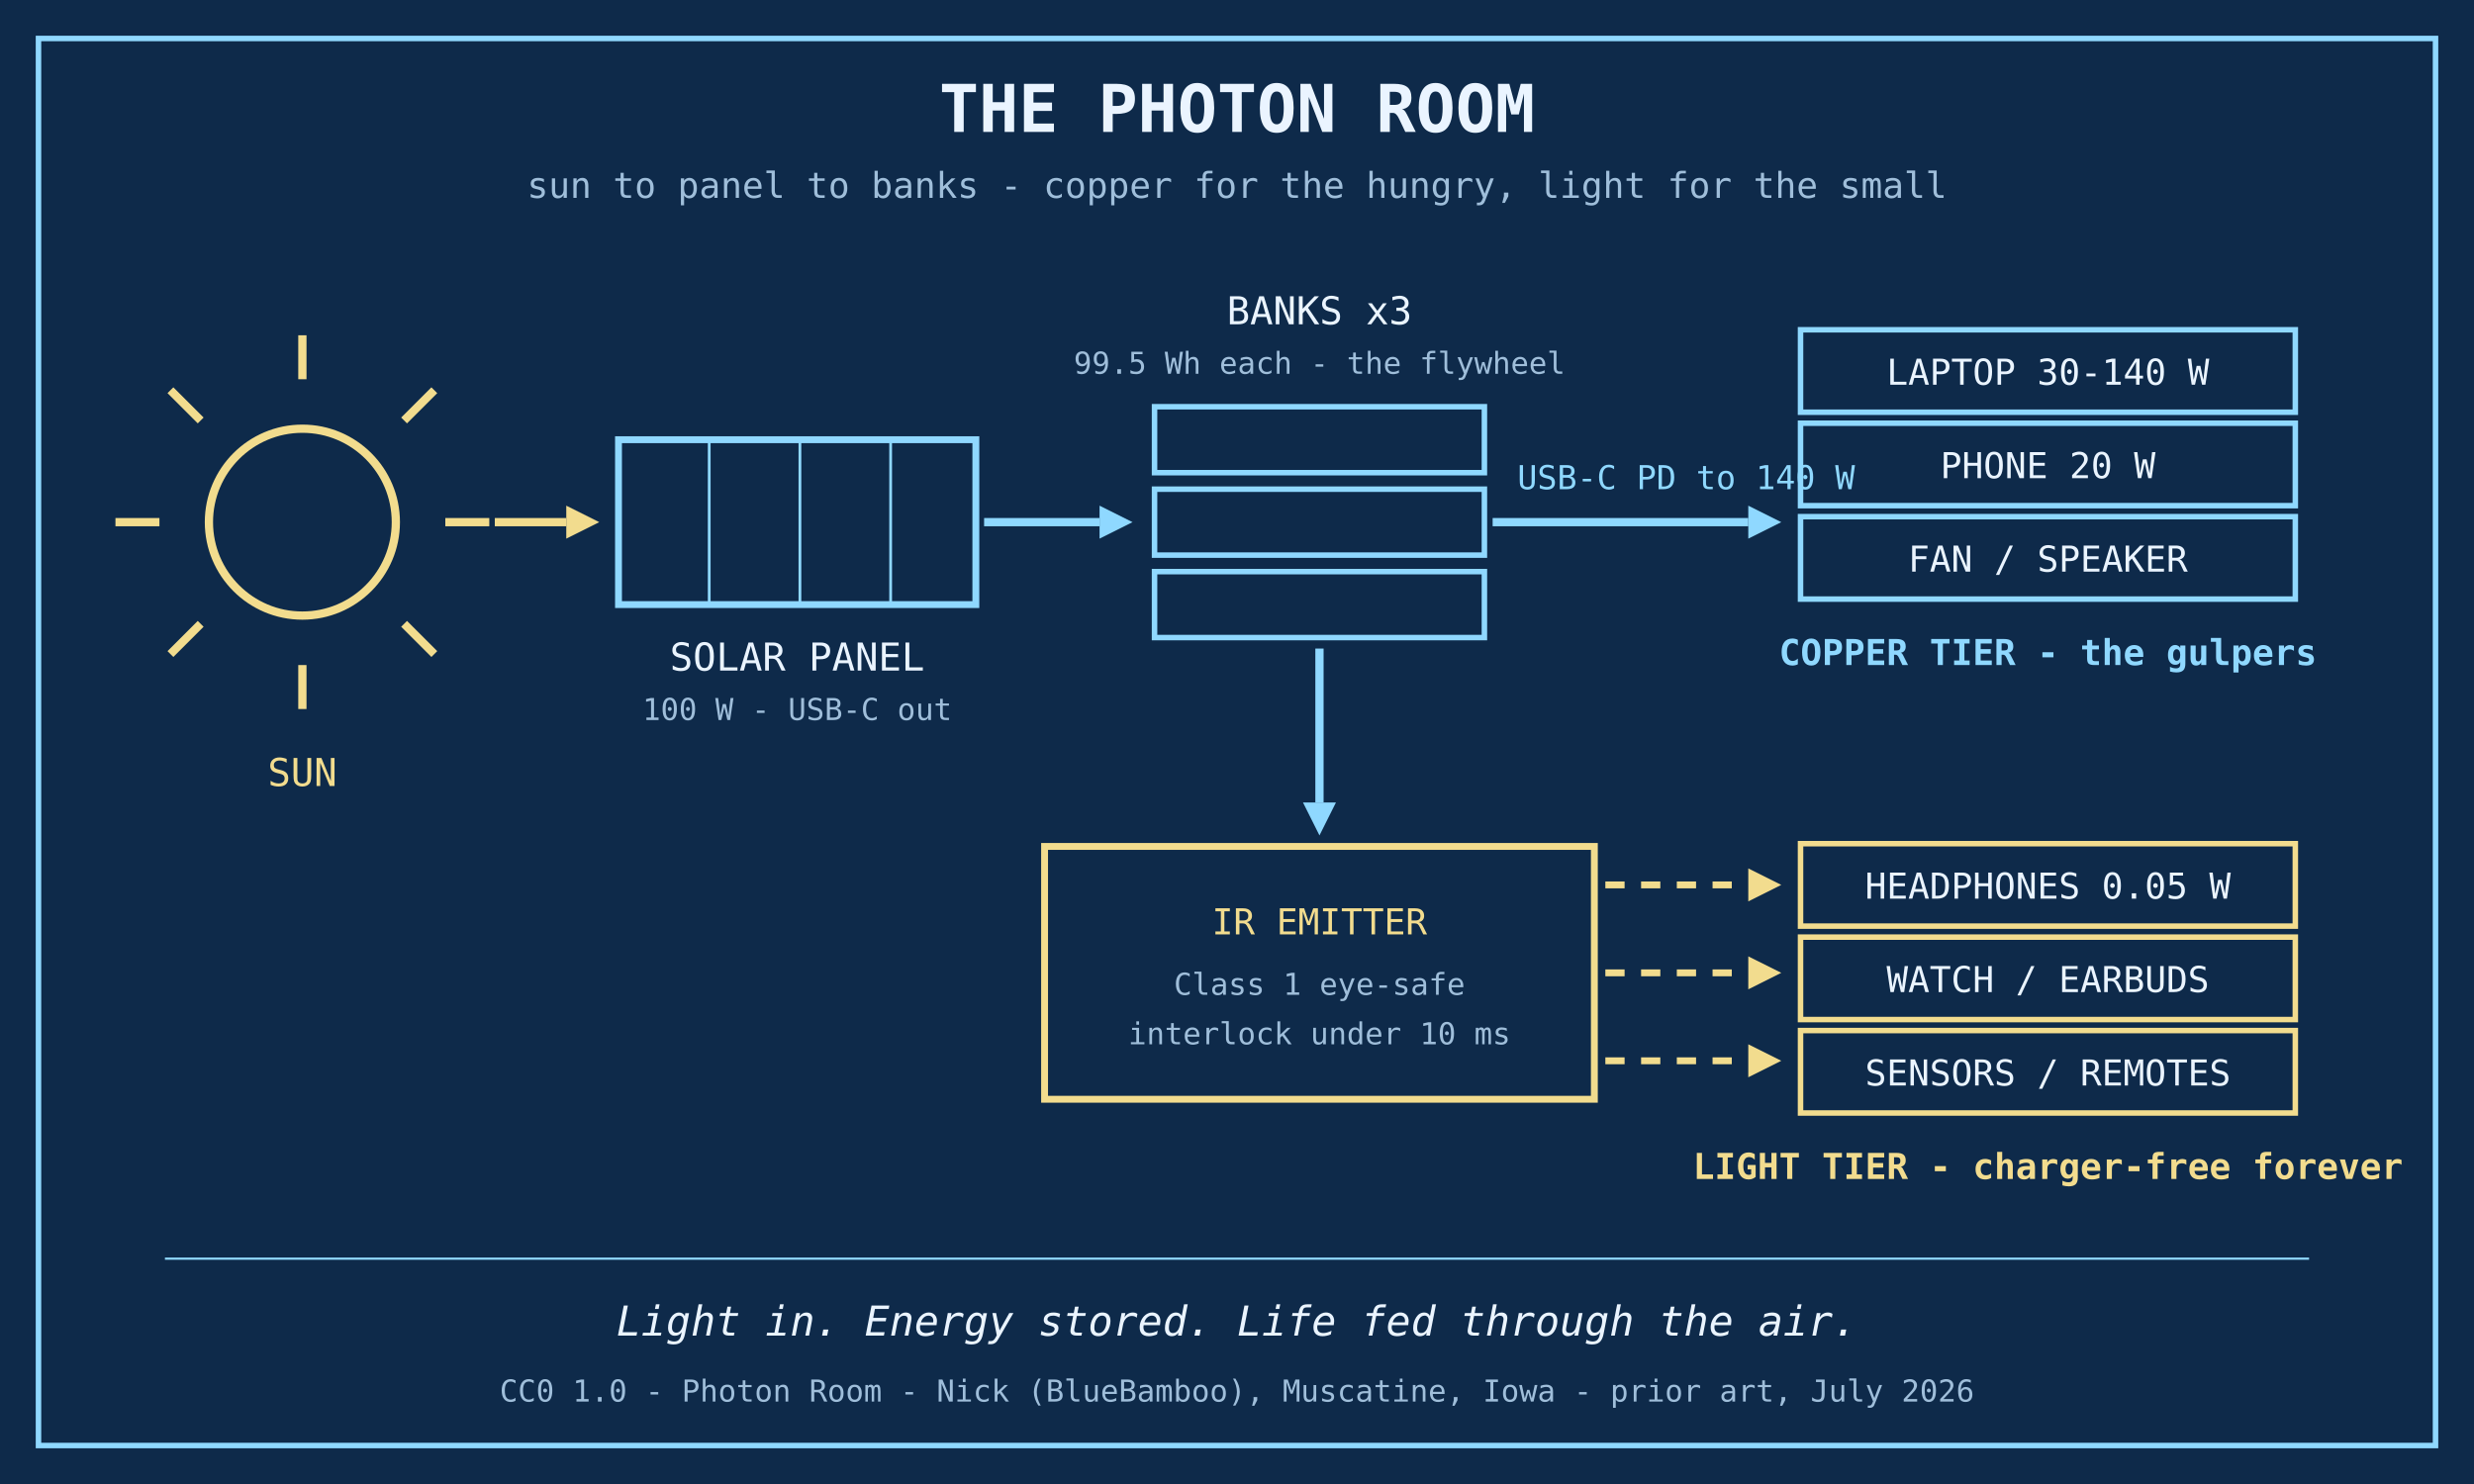
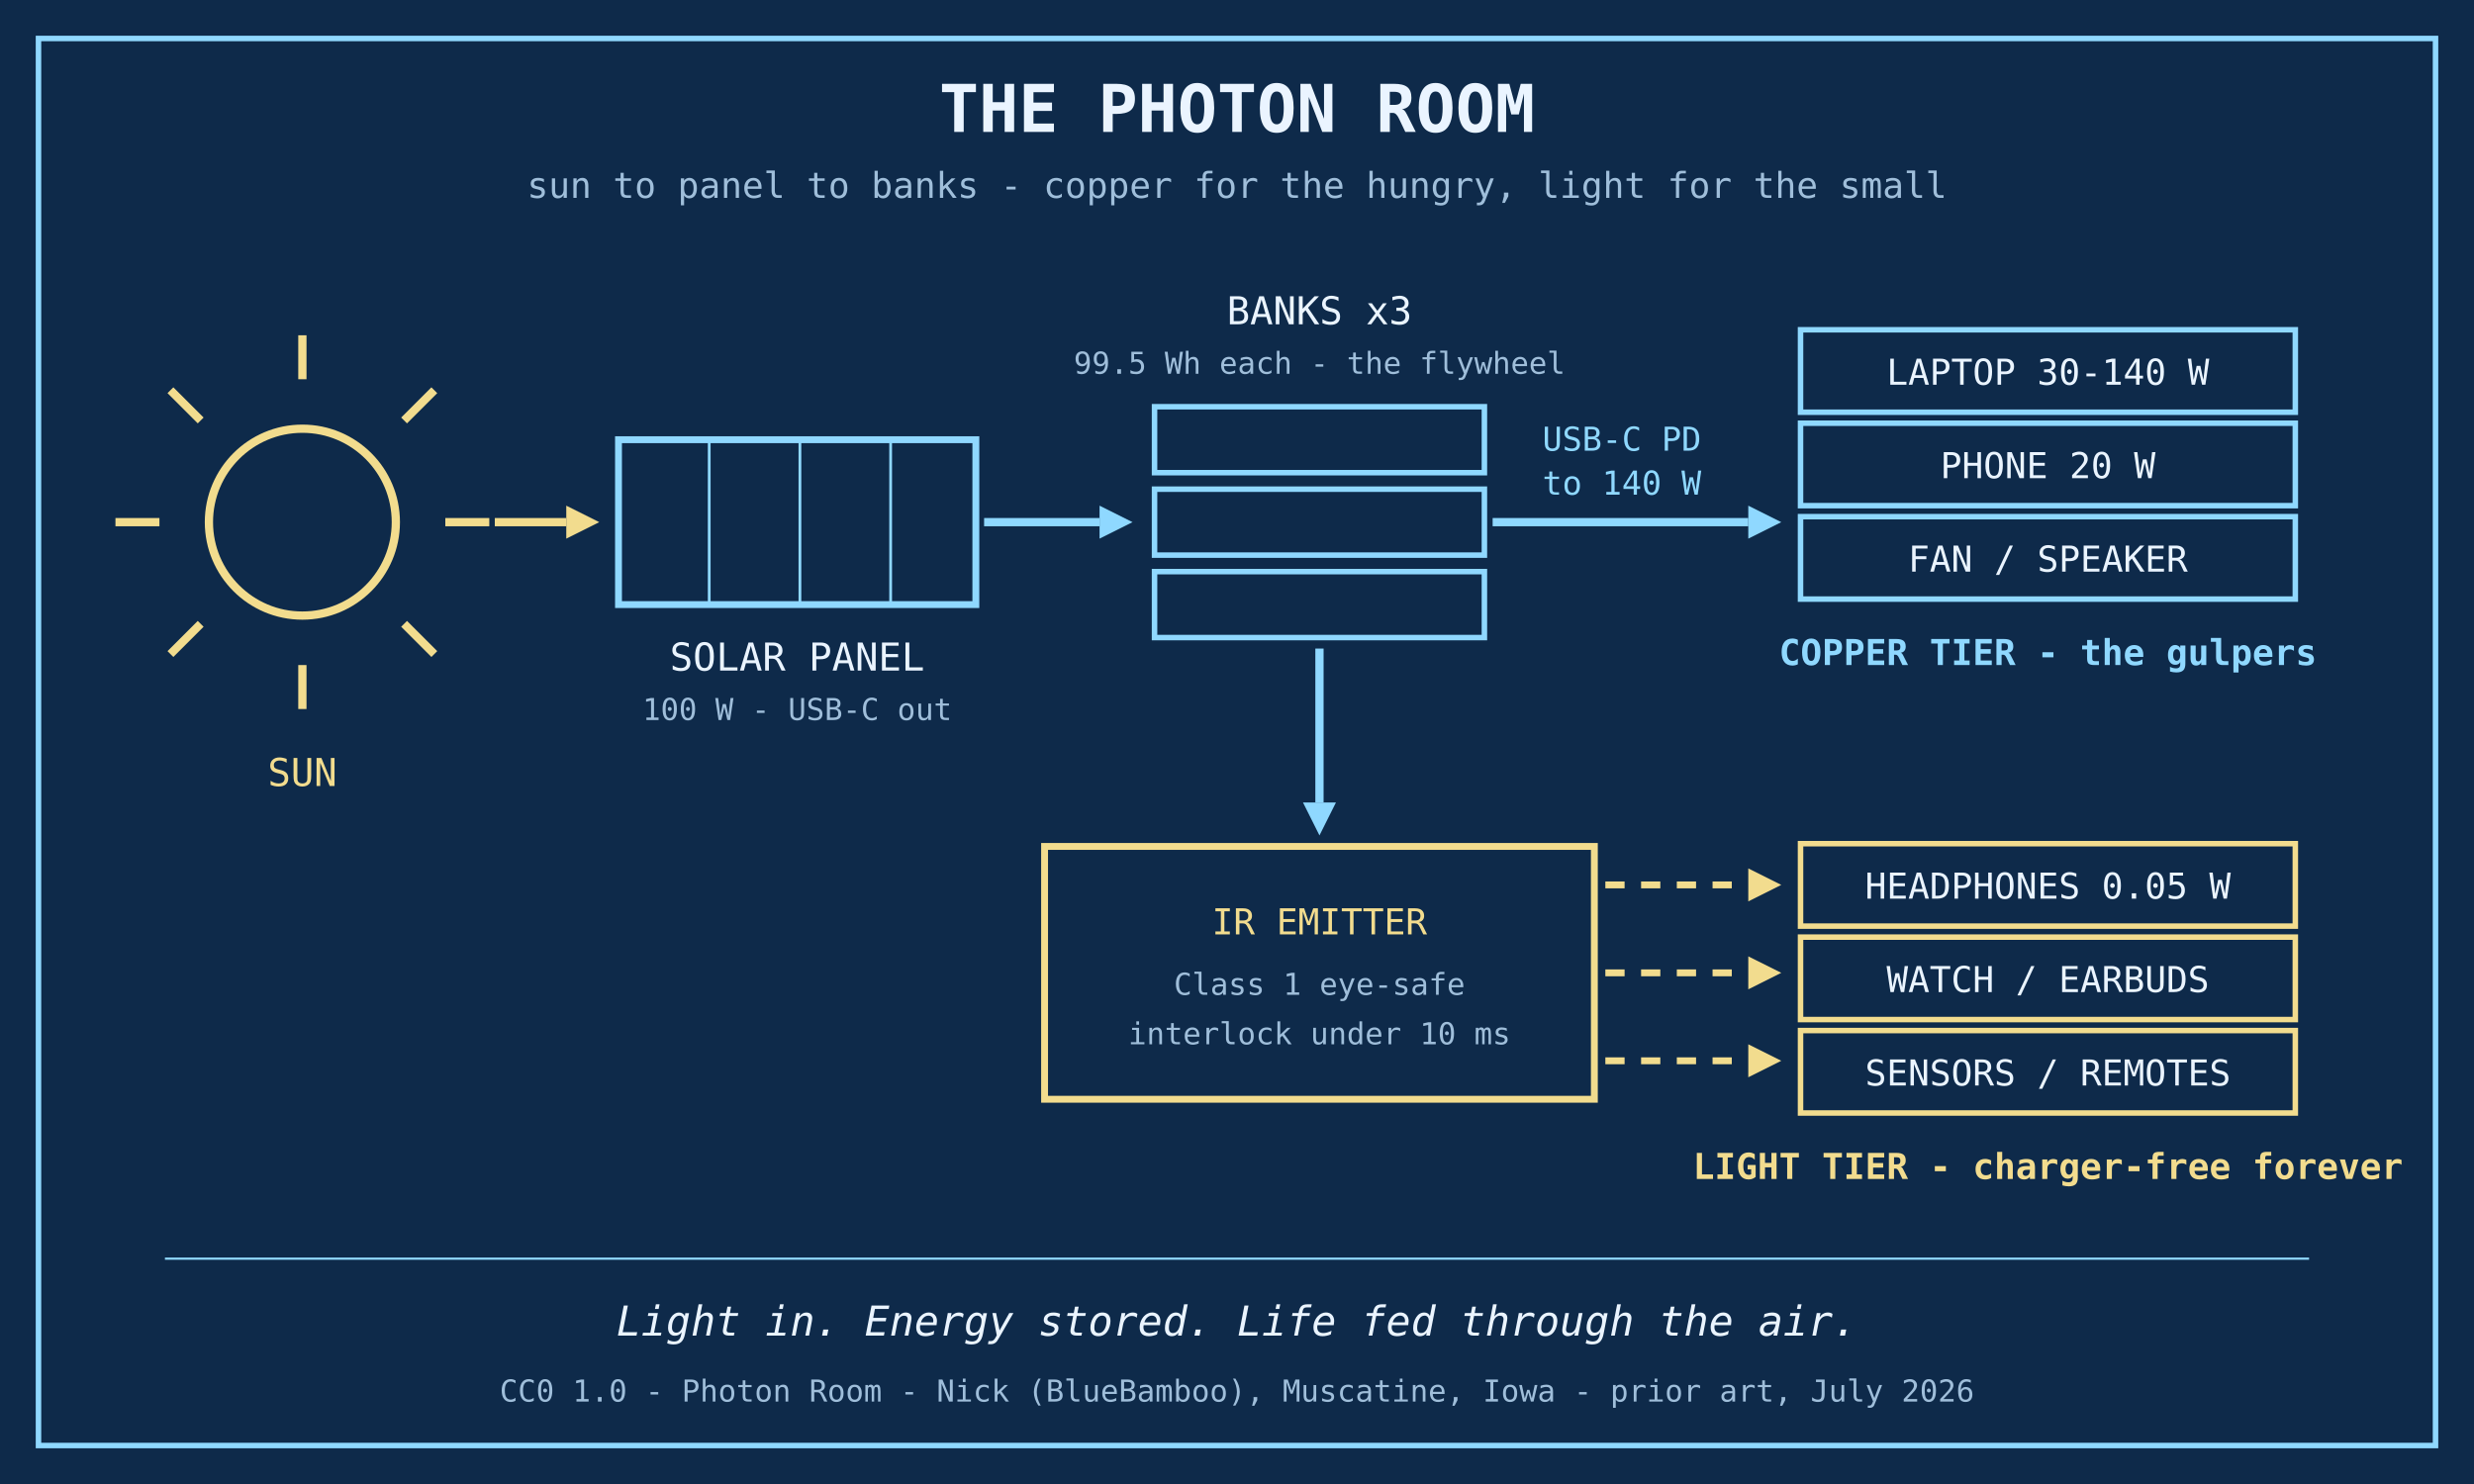
<svg xmlns="http://www.w3.org/2000/svg" width="900" height="540" viewBox="0 0 900 540" font-family="monospace">
  <rect width="900" height="540" fill="#0E2A4A" />
  <rect x="14" y="14" width="872" height="512" fill="none" stroke="#8FD8FF" stroke-width="2" />
  <text x="450" y="48" text-anchor="middle" fill="#EAF4FF" font-size="24" font-weight="bold">THE PHOTON ROOM</text>
  <text x="450" y="72" text-anchor="middle" fill="#9FBEDA" font-size="13">sun to panel to banks - copper for the hungry, light for the small</text>
  <circle cx="110" cy="190" r="34" fill="none" stroke="#F2DC8E" stroke-width="3" />
  <line x1="110" y1="138" x2="110" y2="122" stroke="#F2DC8E" stroke-width="3" />
  <line x1="110" y1="242" x2="110" y2="258" stroke="#F2DC8E" stroke-width="3" />
  <line x1="58" y1="190" x2="42" y2="190" stroke="#F2DC8E" stroke-width="3" />
  <line x1="162" y1="190" x2="178" y2="190" stroke="#F2DC8E" stroke-width="3" />
  <line x1="73" y1="153" x2="62" y2="142" stroke="#F2DC8E" stroke-width="3" />
  <line x1="147" y1="153" x2="158" y2="142" stroke="#F2DC8E" stroke-width="3" />
  <line x1="73" y1="227" x2="62" y2="238" stroke="#F2DC8E" stroke-width="3" />
  <line x1="147" y1="227" x2="158" y2="238" stroke="#F2DC8E" stroke-width="3" />
  <text x="110" y="286" text-anchor="middle" fill="#F2DC8E" font-size="14">SUN</text>
  <line x1="180" y1="190" x2="206" y2="190" stroke="#F2DC8E" stroke-width="3" />
  <polygon points="206,184 218,190 206,196" fill="#F2DC8E" />
  <rect x="225" y="160" width="130" height="60" fill="none" stroke="#8FD8FF" stroke-width="2.5" />
  <line x1="258" y1="160" x2="258" y2="220" stroke="#8FD8FF" stroke-width="1" />
  <line x1="291" y1="160" x2="291" y2="220" stroke="#8FD8FF" stroke-width="1" />
  <line x1="324" y1="160" x2="324" y2="220" stroke="#8FD8FF" stroke-width="1" />
  <text x="290" y="244" text-anchor="middle" fill="#EAF4FF" font-size="14">SOLAR PANEL</text>
  <text x="290" y="262" text-anchor="middle" fill="#9FBEDA" font-size="11">100 W - USB-C out</text>
  <line x1="358" y1="190" x2="400" y2="190" stroke="#8FD8FF" stroke-width="3" />
  <polygon points="400,184 412,190 400,196" fill="#8FD8FF" />
  <text x="480" y="118" text-anchor="middle" fill="#EAF4FF" font-size="14">BANKS x3</text>
  <text x="480" y="136" text-anchor="middle" fill="#9FBEDA" font-size="11">99.5 Wh each - the flywheel</text>
  <rect x="420" y="148" width="120" height="24" fill="none" stroke="#8FD8FF" stroke-width="2" />
  <rect x="420" y="178" width="120" height="24" fill="none" stroke="#8FD8FF" stroke-width="2" />
  <rect x="420" y="208" width="120" height="24" fill="none" stroke="#8FD8FF" stroke-width="2" />
+   <text x="590" y="164" text-anchor="middle" fill="#8FD8FF" font-size="12">USB-C PD</text>
+   <text x="590" y="180" text-anchor="middle" fill="#8FD8FF" font-size="12">to 140 W</text>
  <line x1="543" y1="190" x2="636" y2="190" stroke="#8FD8FF" stroke-width="3" />
  <polygon points="636,184 648,190 636,196" fill="#8FD8FF" />
-   <text x="552" y="178" fill="#8FD8FF" font-size="12">USB-C PD to 140 W</text>
  <rect x="655" y="120" width="180" height="30" fill="none" stroke="#8FD8FF" stroke-width="2" />
  <rect x="655" y="154" width="180" height="30" fill="none" stroke="#8FD8FF" stroke-width="2" />
  <rect x="655" y="188" width="180" height="30" fill="none" stroke="#8FD8FF" stroke-width="2" />
  <text x="745" y="140" text-anchor="middle" fill="#EAF4FF" font-size="13">LAPTOP 30-140 W</text>
  <text x="745" y="174" text-anchor="middle" fill="#EAF4FF" font-size="13">PHONE 20 W</text>
  <text x="745" y="208" text-anchor="middle" fill="#EAF4FF" font-size="13">FAN / SPEAKER</text>
  <text x="745" y="242" text-anchor="middle" fill="#8FD8FF" font-size="13" font-weight="bold">COPPER TIER - the gulpers</text>
  <line x1="480" y1="236" x2="480" y2="292" stroke="#8FD8FF" stroke-width="3" />
  <polygon points="474,292 486,292 480,304" fill="#8FD8FF" />
  <rect x="380" y="308" width="200" height="92" fill="none" stroke="#F2DC8E" stroke-width="2.5" />
  <text x="480" y="340" text-anchor="middle" fill="#F2DC8E" font-size="13">IR EMITTER</text>
  <text x="480" y="362" text-anchor="middle" fill="#9FBEDA" font-size="11">Class 1 eye-safe</text>
  <text x="480" y="380" text-anchor="middle" fill="#9FBEDA" font-size="11">interlock under 10 ms</text>
  <line x1="584" y1="322" x2="636" y2="322" stroke="#F2DC8E" stroke-width="2.5" stroke-dasharray="7,6" />
  <polygon points="636,316 648,322 636,328" fill="#F2DC8E" />
  <line x1="584" y1="354" x2="636" y2="354" stroke="#F2DC8E" stroke-width="2.5" stroke-dasharray="7,6" />
  <polygon points="636,348 648,354 636,360" fill="#F2DC8E" />
  <line x1="584" y1="386" x2="636" y2="386" stroke="#F2DC8E" stroke-width="2.5" stroke-dasharray="7,6" />
  <polygon points="636,380 648,386 636,392" fill="#F2DC8E" />
  <rect x="655" y="307" width="180" height="30" fill="none" stroke="#F2DC8E" stroke-width="2" />
  <rect x="655" y="341" width="180" height="30" fill="none" stroke="#F2DC8E" stroke-width="2" />
  <rect x="655" y="375" width="180" height="30" fill="none" stroke="#F2DC8E" stroke-width="2" />
  <text x="745" y="327" text-anchor="middle" fill="#EAF4FF" font-size="13">HEADPHONES 0.05 W</text>
  <text x="745" y="361" text-anchor="middle" fill="#EAF4FF" font-size="13">WATCH / EARBUDS</text>
  <text x="745" y="395" text-anchor="middle" fill="#EAF4FF" font-size="13">SENSORS / REMOTES</text>
  <text x="745" y="429" text-anchor="middle" fill="#F2DC8E" font-size="13" font-weight="bold">LIGHT TIER - charger-free forever</text>
  <line x1="60" y1="458" x2="840" y2="458" stroke="#8FD8FF" stroke-width="0.8" />
  <text x="450" y="486" text-anchor="middle" fill="#EAF4FF" font-size="15" font-style="italic">Light in. Energy stored. Life fed through the air.</text>
  <text x="450" y="510" text-anchor="middle" fill="#9FBEDA" font-size="11">CC0 1.0 - Photon Room - Nick (BlueBamboo), Muscatine, Iowa - prior art, July 2026</text>
</svg>
